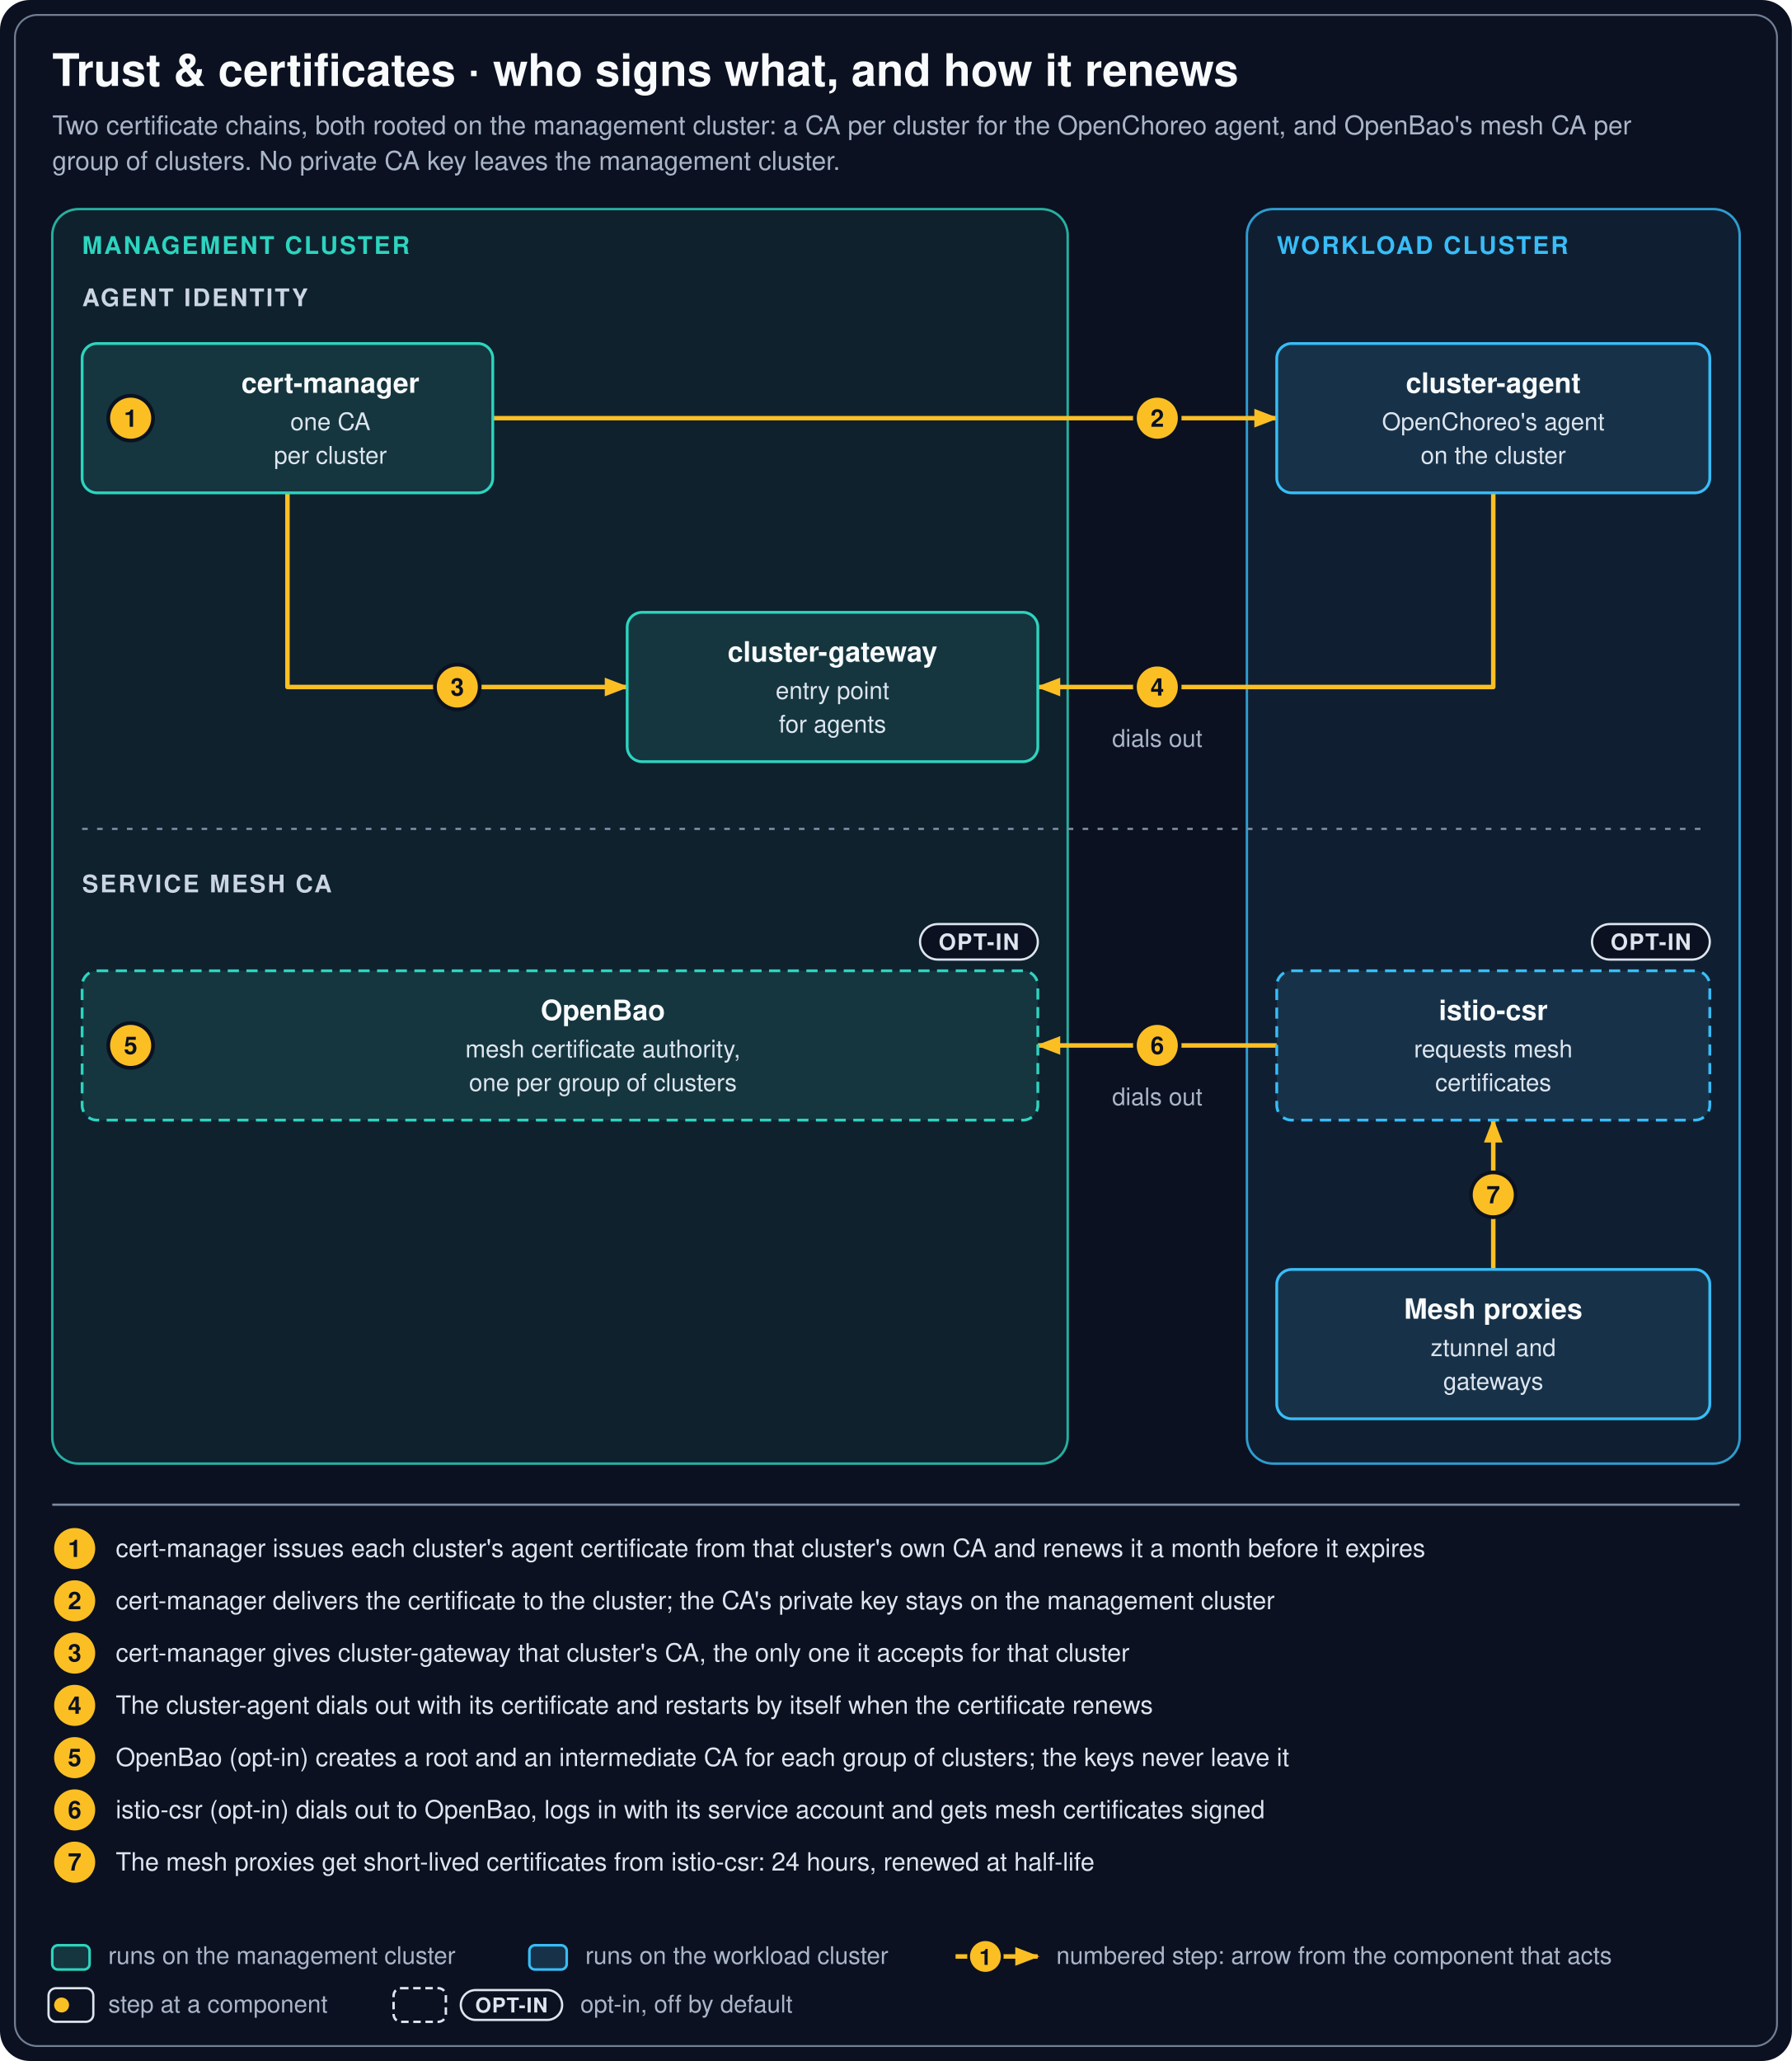
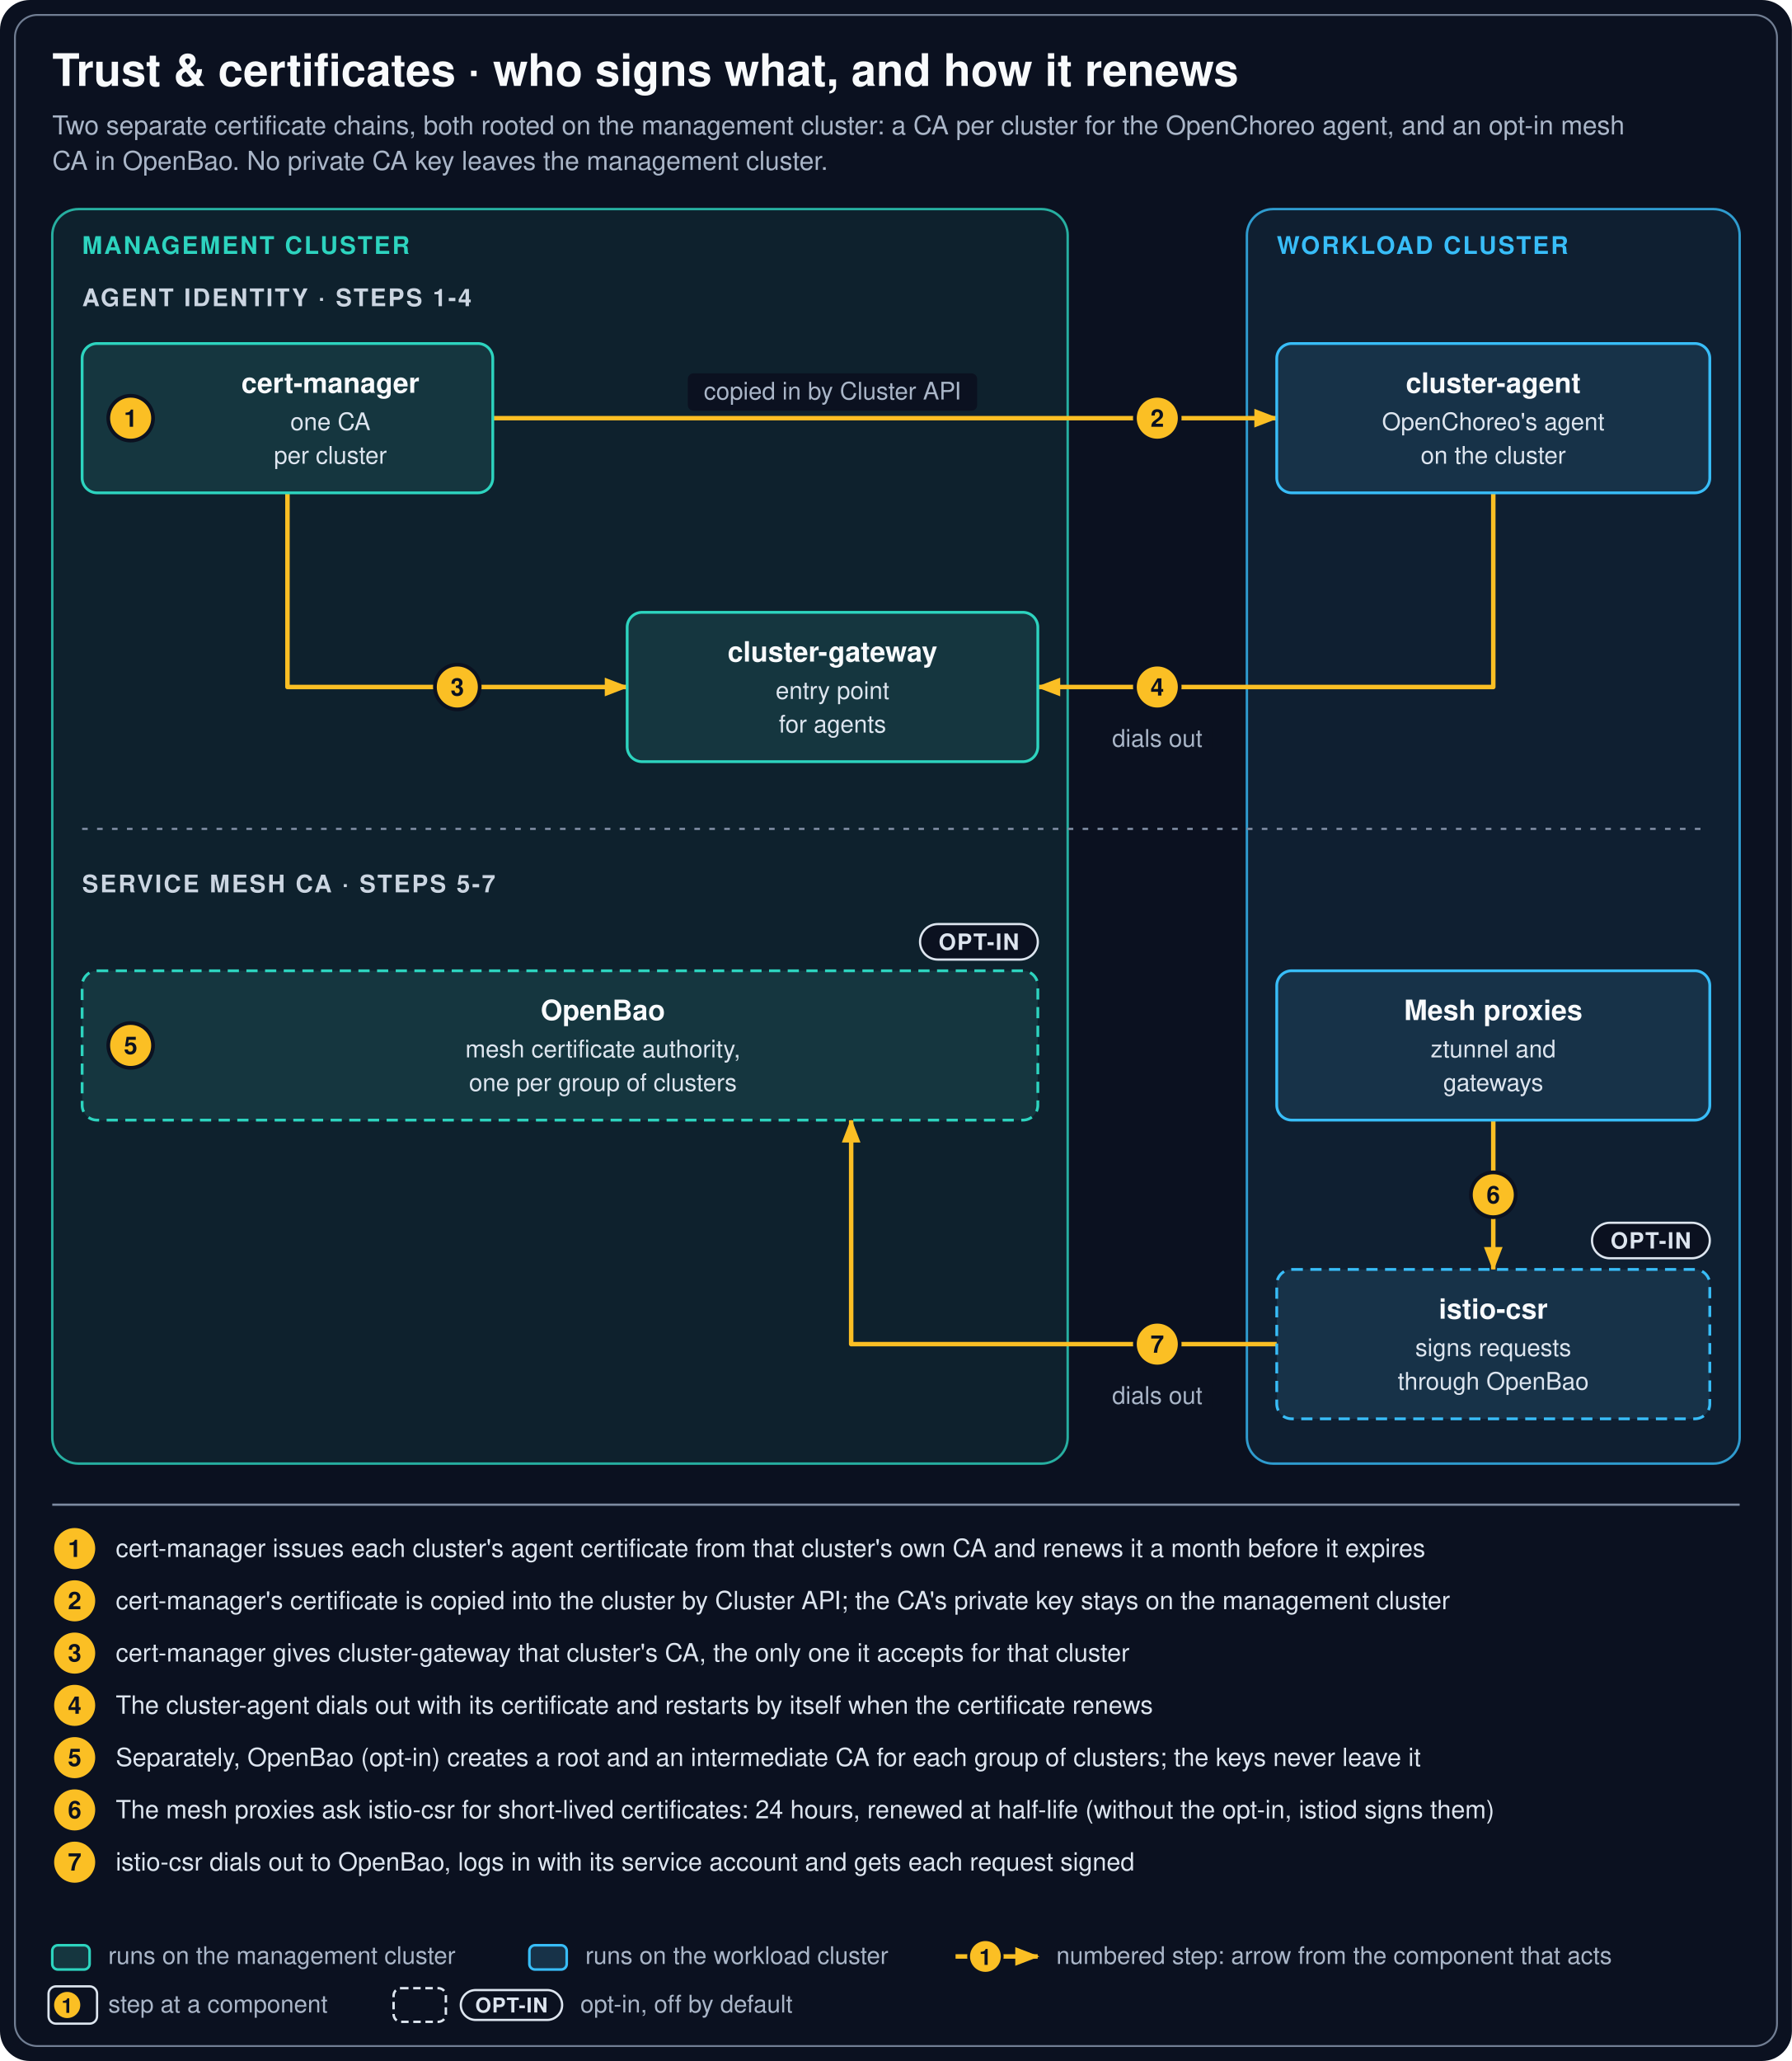
<svg xmlns="http://www.w3.org/2000/svg" width="960" height="1104" viewBox="0 0 960 1104" role="img" aria-label="Trust &amp; certificates · who signs what, and how it renews">
  <style>.s{font-family:'Segoe UI','Helvetica Neue',Helvetica,Arial,'Liberation Sans',sans-serif}.m{font-family:'JetBrains Mono',SFMono-Regular,Menlo,Consolas,'Liberation Mono',monospace}.fx{fill:none;stroke-width:3.4;stroke-linecap:round;stroke-dasharray:4 10;opacity:0;animation:fxdash .9s linear infinite,fxseq 10.20s linear infinite both}@keyframes fxdash{to{stroke-dashoffset:-14}}@keyframes fxseq{0%{opacity:0}3%{opacity:1}25.9%{opacity:1}30.9%{opacity:0}100%{opacity:0}}@media (prefers-reduced-motion:reduce){.fx{animation:none;opacity:0}}</style>
  <defs>
    <marker id="ahfbbf24" markerWidth="13" markerHeight="10" refX="12" refY="5" orient="auto" markerUnits="userSpaceOnUse">
      <path d="M0,0 L13,5 L0,10 z" fill="#fbbf24" />
    </marker>
    <marker id="asfbbf24" markerWidth="13" markerHeight="10" refX="1" refY="5" orient="auto" markerUnits="userSpaceOnUse">
      <path d="M13,0 L0,5 L13,10 z" fill="#fbbf24" />
    </marker>
  </defs>
  <rect width="960" height="1104" rx="16" fill="#0b1120" />
  <rect x="8" y="8" width="944" height="1088" rx="12" fill="none" stroke="#8b9ab0" stroke-opacity=".8" />
  <rect x="28" y="112" width="544" height="672" rx="14" fill="#0e212d" stroke="#2dd4bf" stroke-opacity=".8" stroke-width="1.3" />
  <text class="s" x="44.0" y="136.0" font-size="13" fill="#2dd4bf" font-weight="700" letter-spacing="1.0">MANAGEMENT CLUSTER</text>
  <rect x="668" y="112" width="264" height="672" rx="14" fill="#0f1f31" stroke="#38bdf8" stroke-opacity=".8" stroke-width="1.3" />
  <text class="s" x="684.0" y="136.0" font-size="13" fill="#38bdf8" font-weight="700" letter-spacing="1.0">WORKLOAD CLUSTER</text>
  <path d="M 44 444 L 916 444" stroke="#7c8aa0" stroke-width="1.2" stroke-dasharray="3 5" />
  <path d="M 264.0 224.0 L 684.0 224.0" fill="none" stroke="#fbbf24" stroke-width="2.4" stroke-linejoin="round" marker-end="url(#ahfbbf24)" />
  <path d="M 154.0 264.0 L 154.0 368.0 L 336.0 368.0" fill="none" stroke="#fbbf24" stroke-width="2.4" stroke-linejoin="round" marker-end="url(#ahfbbf24)" />
  <path d="M 800.0 264.0 L 800.0 368.0 L 556.0 368.0" fill="none" stroke="#fbbf24" stroke-width="2.4" stroke-linejoin="round" marker-end="url(#ahfbbf24)" />
-   <path d="M 684.0 560.0 L 556.0 560.0" fill="none" stroke="#fbbf24" stroke-width="2.4" stroke-linejoin="round" marker-end="url(#ahfbbf24)" />
-   <path d="M 800.0 680.0 L 800.0 600.0" fill="none" stroke="#fbbf24" stroke-width="2.4" stroke-linejoin="round" marker-end="url(#ahfbbf24)" />
+   <path d="M 800.0 600.0 L 800.0 680.0" fill="none" stroke="#fbbf24" stroke-width="2.4" stroke-linejoin="round" marker-end="url(#ahfbbf24)" />
+   <path d="M 684.0 720.0 L 456.0 720.0 L 456.0 600.0" fill="none" stroke="#fbbf24" stroke-width="2.4" stroke-linejoin="round" marker-end="url(#ahfbbf24)" />
  <path class="fx" d="M 264.0 224.0 L 684.0 224.0" stroke="#fde5a7" style="animation-delay:0s,1.10s" />
  <path class="fx" d="M 154.0 264.0 L 154.0 368.0 L 336.0 368.0" stroke="#fde5a7" style="animation-delay:0s,2.20s" />
  <path class="fx" d="M 800.0 264.0 L 800.0 368.0 L 556.0 368.0" stroke="#fde5a7" style="animation-delay:0s,3.30s" />
-   <path class="fx" d="M 684.0 560.0 L 556.0 560.0" stroke="#fde5a7" style="animation-delay:0s,5.50s" />
-   <path class="fx" d="M 800.0 680.0 L 800.0 600.0" stroke="#fde5a7" style="animation-delay:0s,6.60s" />
+   <path class="fx" d="M 800.0 600.0 L 800.0 680.0" stroke="#fde5a7" style="animation-delay:0s,5.50s" />
+   <path class="fx" d="M 684.0 720.0 L 456.0 720.0 L 456.0 600.0" stroke="#fde5a7" style="animation-delay:0s,6.60s" />
  <rect x="44" y="184" width="220" height="80" rx="8" fill="#15363f" stroke="#2dd4bf" stroke-width="1.5" />
  <text class="s" x="177.0" y="210.4" font-size="15" fill="#f8fafc" font-weight="600" text-anchor="middle">cert-manager</text>
  <text class="s" x="177.0" y="230.4" font-size="13" fill="#dde5ef" text-anchor="middle">one CA</text>
  <text class="s" x="177.0" y="248.4" font-size="13" fill="#dde5ef" text-anchor="middle">per cluster</text>
  <rect x="336" y="328" width="220" height="80" rx="8" fill="#15363f" stroke="#2dd4bf" stroke-width="1.5" />
  <text class="s" x="446.0" y="354.4" font-size="15" fill="#f8fafc" font-weight="600" text-anchor="middle">cluster-gateway</text>
  <text class="s" x="446.0" y="374.4" font-size="13" fill="#dde5ef" text-anchor="middle">entry point</text>
  <text class="s" x="446.0" y="392.4" font-size="13" fill="#dde5ef" text-anchor="middle">for agents</text>
  <rect x="684" y="184" width="232" height="80" rx="8" fill="#173248" stroke="#38bdf8" stroke-width="1.5" />
  <text class="s" x="800.0" y="210.4" font-size="15" fill="#f8fafc" font-weight="600" text-anchor="middle">cluster-agent</text>
  <text class="s" x="800.0" y="230.4" font-size="13" fill="#dde5ef" text-anchor="middle">OpenChoreo's agent</text>
  <text class="s" x="800.0" y="248.4" font-size="13" fill="#dde5ef" text-anchor="middle">on the cluster</text>
  <rect x="44" y="520" width="512" height="80" rx="8" fill="#15363f" stroke="#2dd4bf" stroke-width="1.5" stroke-dasharray="6 4" />
  <text class="s" x="323.0" y="546.4" font-size="15" fill="#f8fafc" font-weight="600" text-anchor="middle">OpenBao</text>
  <text class="s" x="323.0" y="566.4" font-size="13" fill="#dde5ef" text-anchor="middle">mesh certificate authority,</text>
  <text class="s" x="323.0" y="584.4" font-size="13" fill="#dde5ef" text-anchor="middle">one per group of clusters</text>
  <rect x="492.9" y="495" width="63.1" height="19" rx="9.5" fill="#0b1120" stroke="#dde5ef" stroke-width="1.2" />
  <text class="s" x="524.4" y="508.8" font-size="12" font-weight="700" fill="#dde5ef" text-anchor="middle" letter-spacing="0.6">OPT-IN</text>
-   <rect x="684" y="520" width="232" height="80" rx="8" fill="#173248" stroke="#38bdf8" stroke-width="1.5" stroke-dasharray="6 4" />
-   <text class="s" x="800.0" y="546.4" font-size="15" fill="#f8fafc" font-weight="600" text-anchor="middle">istio-csr</text>
-   <text class="s" x="800.0" y="566.4" font-size="13" fill="#dde5ef" text-anchor="middle">requests mesh</text>
-   <text class="s" x="800.0" y="584.4" font-size="13" fill="#dde5ef" text-anchor="middle">certificates</text>
-   <rect x="852.9" y="495" width="63.1" height="19" rx="9.5" fill="#0b1120" stroke="#dde5ef" stroke-width="1.2" />
-   <text class="s" x="884.4" y="508.8" font-size="12" font-weight="700" fill="#dde5ef" text-anchor="middle" letter-spacing="0.6">OPT-IN</text>
-   <rect x="684" y="680" width="232" height="80" rx="8" fill="#173248" stroke="#38bdf8" stroke-width="1.5" />
-   <text class="s" x="800.0" y="706.4" font-size="15" fill="#f8fafc" font-weight="600" text-anchor="middle">Mesh proxies</text>
-   <text class="s" x="800.0" y="726.4" font-size="13" fill="#dde5ef" text-anchor="middle">ztunnel and</text>
-   <text class="s" x="800.0" y="744.4" font-size="13" fill="#dde5ef" text-anchor="middle">gateways</text>
+   <rect x="684" y="520" width="232" height="80" rx="8" fill="#173248" stroke="#38bdf8" stroke-width="1.5" />
+   <text class="s" x="800.0" y="546.4" font-size="15" fill="#f8fafc" font-weight="600" text-anchor="middle">Mesh proxies</text>
+   <text class="s" x="800.0" y="566.4" font-size="13" fill="#dde5ef" text-anchor="middle">ztunnel and</text>
+   <text class="s" x="800.0" y="584.4" font-size="13" fill="#dde5ef" text-anchor="middle">gateways</text>
+   <rect x="684" y="680" width="232" height="80" rx="8" fill="#173248" stroke="#38bdf8" stroke-width="1.5" stroke-dasharray="6 4" />
+   <text class="s" x="800.0" y="706.4" font-size="15" fill="#f8fafc" font-weight="600" text-anchor="middle">istio-csr</text>
+   <text class="s" x="800.0" y="726.4" font-size="13" fill="#dde5ef" text-anchor="middle">signs requests</text>
+   <text class="s" x="800.0" y="744.4" font-size="13" fill="#dde5ef" text-anchor="middle">through OpenBao</text>
+   <rect x="852.9" y="655" width="63.1" height="19" rx="9.5" fill="#0b1120" stroke="#dde5ef" stroke-width="1.2" />
+   <text class="s" x="884.4" y="668.8" font-size="12" font-weight="700" fill="#dde5ef" text-anchor="middle" letter-spacing="0.6">OPT-IN</text>
  <text class="s" x="28.0" y="46.0" font-size="24" fill="#f8fafc" font-weight="700">Trust &amp; certificates · who signs what, and how it renews</text>
-   <text class="s" x="28.0" y="72.0" font-size="14" fill="#aab6c8">Two certificate chains, both rooted on the management cluster: a CA per cluster for the OpenChoreo agent, and OpenBao's mesh CA per</text>
-   <text class="s" x="28.0" y="91.0" font-size="14" fill="#aab6c8">group of clusters. No private CA key leaves the management cluster.</text>
-   <text class="s" x="44.0" y="164.0" font-size="13" fill="#cbd5e1" font-weight="700" letter-spacing="1.0">AGENT IDENTITY</text>
-   <text class="s" x="44.0" y="478.0" font-size="13" fill="#cbd5e1" font-weight="700" letter-spacing="1.0">SERVICE MESH CA</text>
+   <text class="s" x="28.0" y="72.0" font-size="14" fill="#aab6c8">Two separate certificate chains, both rooted on the management cluster: a CA per cluster for the OpenChoreo agent, and an opt-in mesh</text>
+   <text class="s" x="28.0" y="91.0" font-size="14" fill="#aab6c8">CA in OpenBao. No private CA key leaves the management cluster.</text>
+   <text class="s" x="44.0" y="164.0" font-size="13" fill="#cbd5e1" font-weight="700" letter-spacing="1.0">AGENT IDENTITY · STEPS 1-4</text>
+   <text class="s" x="44.0" y="478.0" font-size="13" fill="#cbd5e1" font-weight="700" letter-spacing="1.0">SERVICE MESH CA · STEPS 5-7</text>
  <circle cx="70.0" cy="224.0" r="12" fill="#fbbf24" stroke="#0b1120" stroke-width="2" />
  <text class="s" x="70.0" y="228.6" font-size="13" font-weight="700" fill="#0b1120" text-anchor="middle">1</text>
  <circle cx="70.0" cy="560.0" r="12" fill="#fbbf24" stroke="#0b1120" stroke-width="2" />
  <text class="s" x="70.0" y="564.6" font-size="13" font-weight="700" fill="#0b1120" text-anchor="middle">5</text>
+   <rect x="368.5" y="200.0" width="155.0" height="20.0" rx="3" fill="#0b1120" />
+   <text class="s" x="446.0" y="214.0" font-size="13" fill="#aab6c8" text-anchor="middle">copied in by Cluster API</text>
  <circle cx="620.0" cy="224.0" r="12" fill="#fbbf24" stroke="#0b1120" stroke-width="2" />
  <text class="s" x="620.0" y="228.6" font-size="13" font-weight="700" fill="#0b1120" text-anchor="middle">2</text>
  <circle cx="245.0" cy="368.0" r="12" fill="#fbbf24" stroke="#0b1120" stroke-width="2" />
  <text class="s" x="245.0" y="372.6" font-size="13" font-weight="700" fill="#0b1120" text-anchor="middle">3</text>
  <rect x="590.3" y="386.0" width="59.3" height="20.0" rx="3" fill="#0b1120" />
  <text class="s" x="620.0" y="400.0" font-size="13" fill="#aab6c8" text-anchor="middle">dials out</text>
  <circle cx="620.0" cy="368.0" r="12" fill="#fbbf24" stroke="#0b1120" stroke-width="2" />
  <text class="s" x="620.0" y="372.6" font-size="13" font-weight="700" fill="#0b1120" text-anchor="middle">4</text>
-   <rect x="590.3" y="578.0" width="59.3" height="20.0" rx="3" fill="#0b1120" />
-   <text class="s" x="620.0" y="592.0" font-size="13" fill="#aab6c8" text-anchor="middle">dials out</text>
-   <circle cx="620.0" cy="560.0" r="12" fill="#fbbf24" stroke="#0b1120" stroke-width="2" />
-   <text class="s" x="620.0" y="564.6" font-size="13" font-weight="700" fill="#0b1120" text-anchor="middle">6</text>
  <circle cx="800.0" cy="640.0" r="12" fill="#fbbf24" stroke="#0b1120" stroke-width="2" />
-   <text class="s" x="800.0" y="644.6" font-size="13" font-weight="700" fill="#0b1120" text-anchor="middle">7</text>
+   <text class="s" x="800.0" y="644.6" font-size="13" font-weight="700" fill="#0b1120" text-anchor="middle">6</text>
+   <rect x="590.3" y="738.0" width="59.3" height="20.0" rx="3" fill="#0b1120" />
+   <text class="s" x="620.0" y="752.0" font-size="13" fill="#aab6c8" text-anchor="middle">dials out</text>
+   <circle cx="620.0" cy="720.0" r="12" fill="#fbbf24" stroke="#0b1120" stroke-width="2" />
+   <text class="s" x="620.0" y="724.6" font-size="13" font-weight="700" fill="#0b1120" text-anchor="middle">7</text>
  <line x1="28" y1="806" x2="932" y2="806" stroke="#7c8aa0" stroke-width="1.2" />
  <circle cx="40" cy="829.5" r="11" fill="#fbbf24" />
  <text class="s" x="40" y="834" font-size="13" font-weight="700" fill="#0b1120" text-anchor="middle">1</text>
  <text class="s" x="62.0" y="834.0" font-size="13.5" fill="#dde5ef">cert-manager issues each cluster's agent certificate from that cluster's own CA and renews it a month before it expires</text>
  <circle cx="40" cy="857.5" r="11" fill="#fbbf24" />
  <text class="s" x="40" y="862" font-size="13" font-weight="700" fill="#0b1120" text-anchor="middle">2</text>
-   <text class="s" x="62.0" y="862.0" font-size="13.5" fill="#dde5ef">cert-manager delivers the certificate to the cluster; the CA's private key stays on the management cluster</text>
+   <text class="s" x="62.0" y="862.0" font-size="13.5" fill="#dde5ef">cert-manager's certificate is copied into the cluster by Cluster API; the CA's private key stays on the management cluster</text>
  <circle cx="40" cy="885.5" r="11" fill="#fbbf24" />
  <text class="s" x="40" y="890" font-size="13" font-weight="700" fill="#0b1120" text-anchor="middle">3</text>
  <text class="s" x="62.0" y="890.0" font-size="13.5" fill="#dde5ef">cert-manager gives cluster-gateway that cluster's CA, the only one it accepts for that cluster</text>
  <circle cx="40" cy="913.5" r="11" fill="#fbbf24" />
  <text class="s" x="40" y="918" font-size="13" font-weight="700" fill="#0b1120" text-anchor="middle">4</text>
  <text class="s" x="62.0" y="918.0" font-size="13.5" fill="#dde5ef">The cluster-agent dials out with its certificate and restarts by itself when the certificate renews</text>
  <circle cx="40" cy="941.5" r="11" fill="#fbbf24" />
  <text class="s" x="40" y="946" font-size="13" font-weight="700" fill="#0b1120" text-anchor="middle">5</text>
-   <text class="s" x="62.0" y="946.0" font-size="13.5" fill="#dde5ef">OpenBao (opt-in) creates a root and an intermediate CA for each group of clusters; the keys never leave it</text>
+   <text class="s" x="62.0" y="946.0" font-size="13.5" fill="#dde5ef">Separately, OpenBao (opt-in) creates a root and an intermediate CA for each group of clusters; the keys never leave it</text>
  <circle cx="40" cy="969.5" r="11" fill="#fbbf24" />
  <text class="s" x="40" y="974" font-size="13" font-weight="700" fill="#0b1120" text-anchor="middle">6</text>
-   <text class="s" x="62.0" y="974.0" font-size="13.5" fill="#dde5ef">istio-csr (opt-in) dials out to OpenBao, logs in with its service account and gets mesh certificates signed</text>
+   <text class="s" x="62.0" y="974.0" font-size="13.5" fill="#dde5ef">The mesh proxies ask istio-csr for short-lived certificates: 24 hours, renewed at half-life (without the opt-in, istiod signs them)</text>
  <circle cx="40" cy="997.5" r="11" fill="#fbbf24" />
  <text class="s" x="40" y="1002" font-size="13" font-weight="700" fill="#0b1120" text-anchor="middle">7</text>
-   <text class="s" x="62.0" y="1002.0" font-size="13.5" fill="#dde5ef">The mesh proxies get short-lived certificates from istio-csr: 24 hours, renewed at half-life</text>
+   <text class="s" x="62.0" y="1002.0" font-size="13.5" fill="#dde5ef">istio-csr dials out to OpenBao, logs in with its service account and gets each request signed</text>
  <rect x="28" y="1042" width="20" height="13" rx="3" fill="#15363f" stroke="#2dd4bf" stroke-width="1.4" />
  <text class="s" x="58.0" y="1052.0" font-size="13" fill="#aab6c8">runs on the management cluster</text>
  <rect x="283.605" y="1042" width="20" height="13" rx="3" fill="#173248" stroke="#38bdf8" stroke-width="1.4" />
  <text class="s" x="313.6" y="1052.0" font-size="13" fill="#aab6c8">runs on the workload cluster</text>
  <path d="M 511.924 1048 L 555.924 1048" stroke="#fbbf24" stroke-width="2.4" marker-end="url(#ahfbbf24)" />
  <circle cx="527.924" cy="1048" r="9" fill="#fbbf24" stroke="#0b1120" stroke-width="1.5" />
  <text class="s" x="527.924" y="1052.5" font-size="12" font-weight="700" fill="#0b1120" text-anchor="middle">1</text>
  <text class="s" x="565.9" y="1052.0" font-size="13" fill="#aab6c8">numbered step: arrow from the component that acts</text>
-   <rect x="26" y="1065" width="24" height="18" rx="4" fill="none" stroke="#dde5ef" stroke-width="1.2" />
-   <circle cx="33" cy="1074" r="4" fill="#fbbf24" />
+   <rect x="26" y="1064" width="26" height="20" rx="4" fill="none" stroke="#dde5ef" stroke-width="1.2" />
+   <circle cx="36" cy="1074" r="7" fill="#fbbf24" />
+   <text class="s" x="36" y="1078.2" font-size="11" font-weight="700" fill="#0b1120" text-anchor="middle">1</text>
  <text class="s" x="58.0" y="1078.0" font-size="13" fill="#aab6c8">step at a component</text>
  <g>
    <rect x="210.861" y="1065" width="28" height="18" rx="4" fill="none" stroke="#dde5ef" stroke-width="1.3" stroke-dasharray="4 2.5" />
    <rect x="246.861" y="1066" width="54.3" height="16" rx="8" fill="none" stroke="#dde5ef" stroke-width="1.2" />
    <text class="s" x="274.0" y="1078" font-size="11" font-weight="700" fill="#dde5ef" text-anchor="middle" letter-spacing="0.4">OPT-IN</text>
  </g>
  <text class="s" x="310.9" y="1078.0" font-size="13" fill="#aab6c8">opt-in, off by default</text>
</svg>
